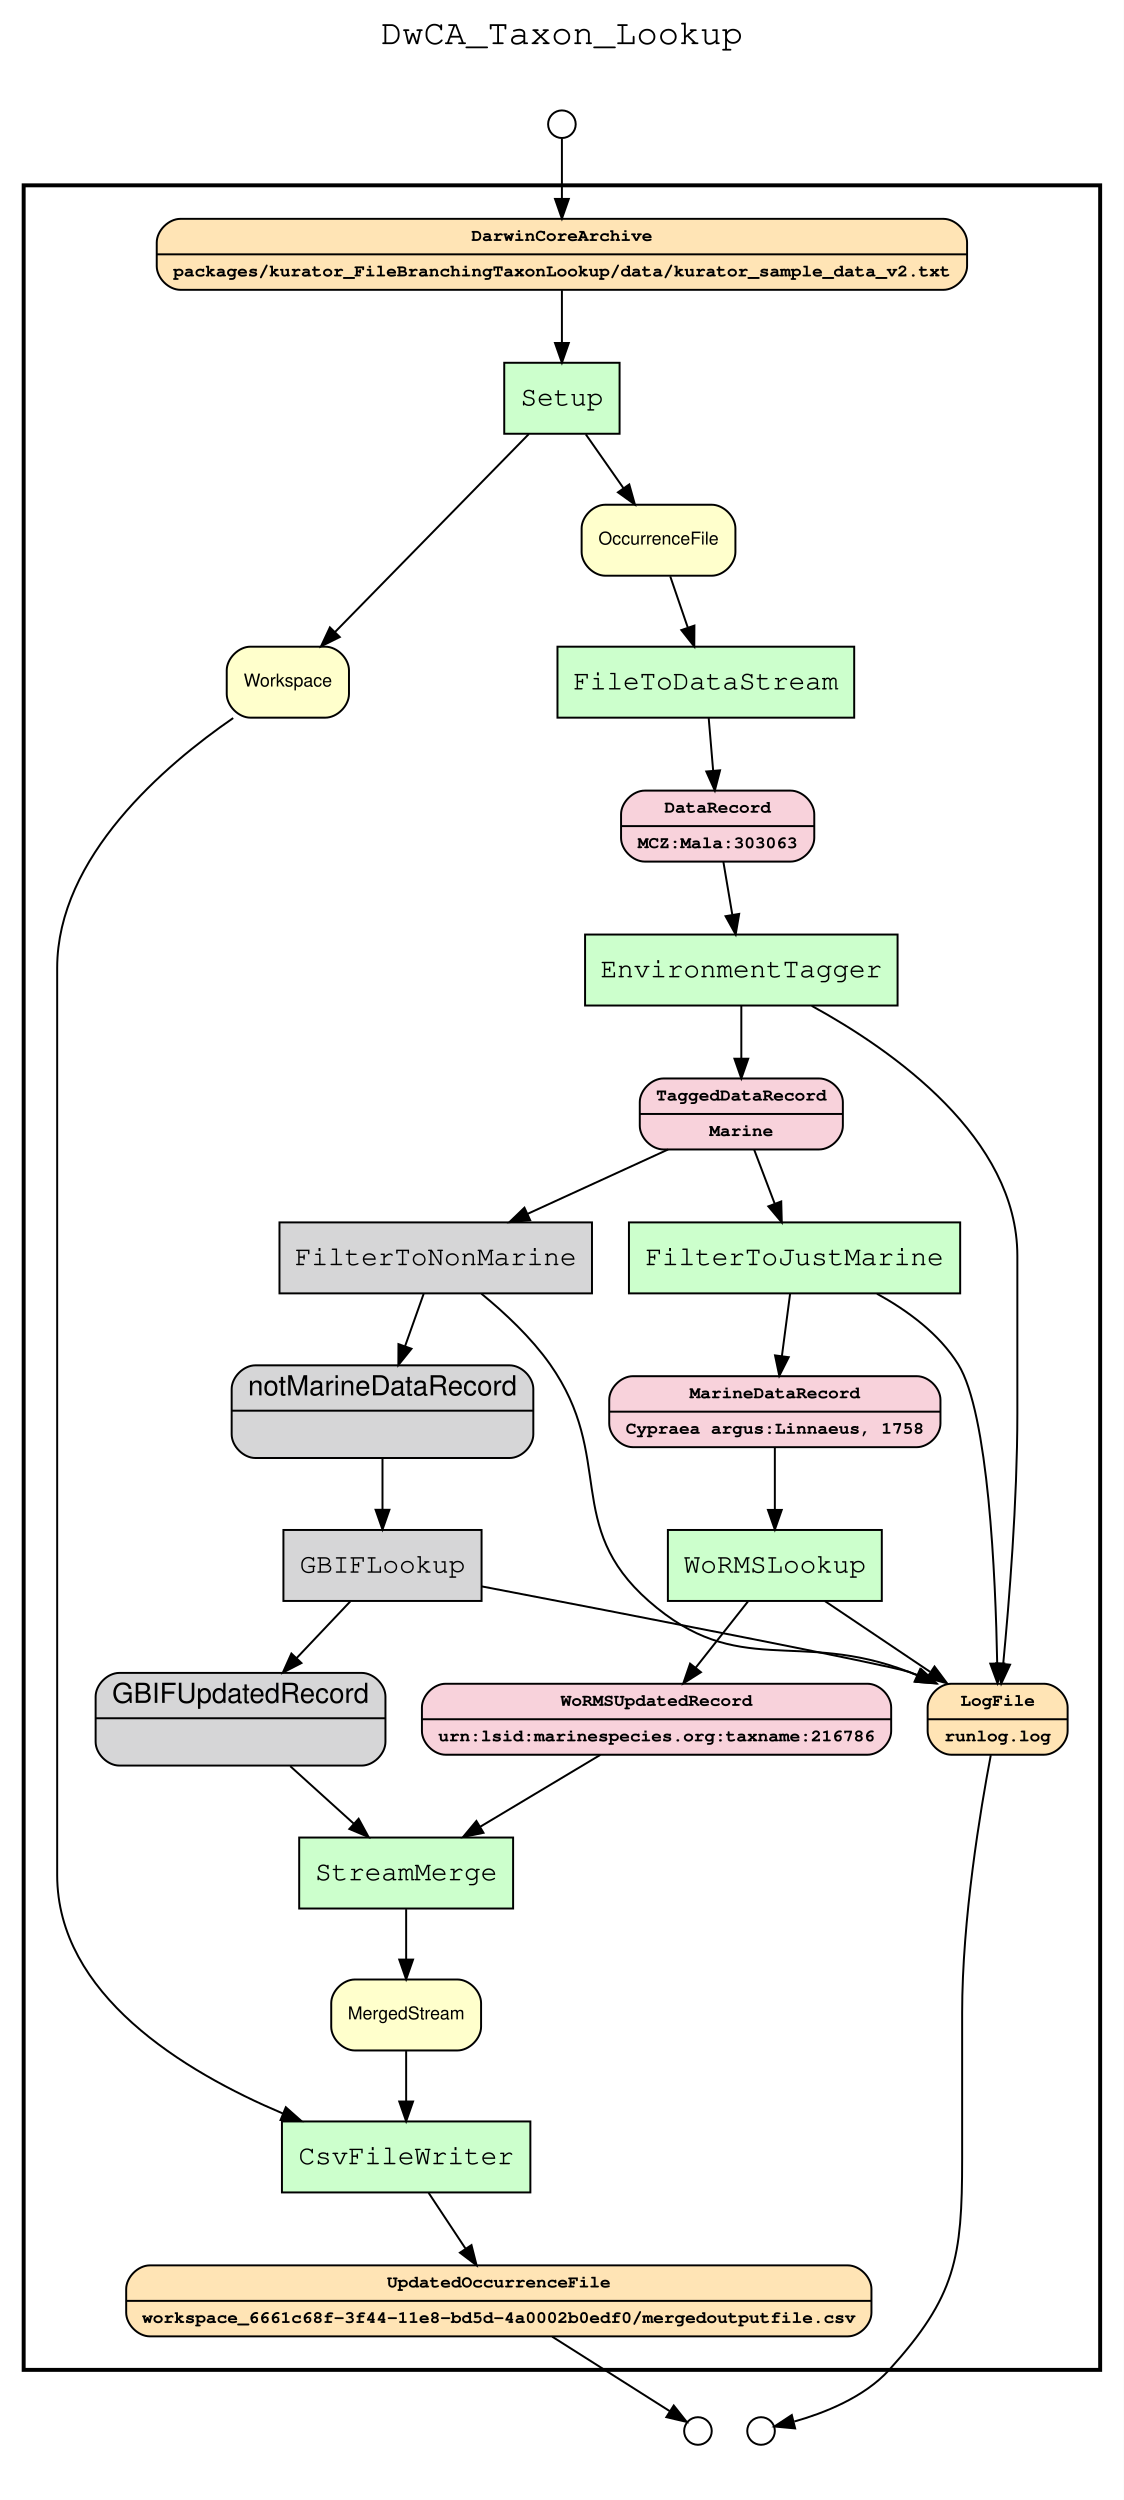
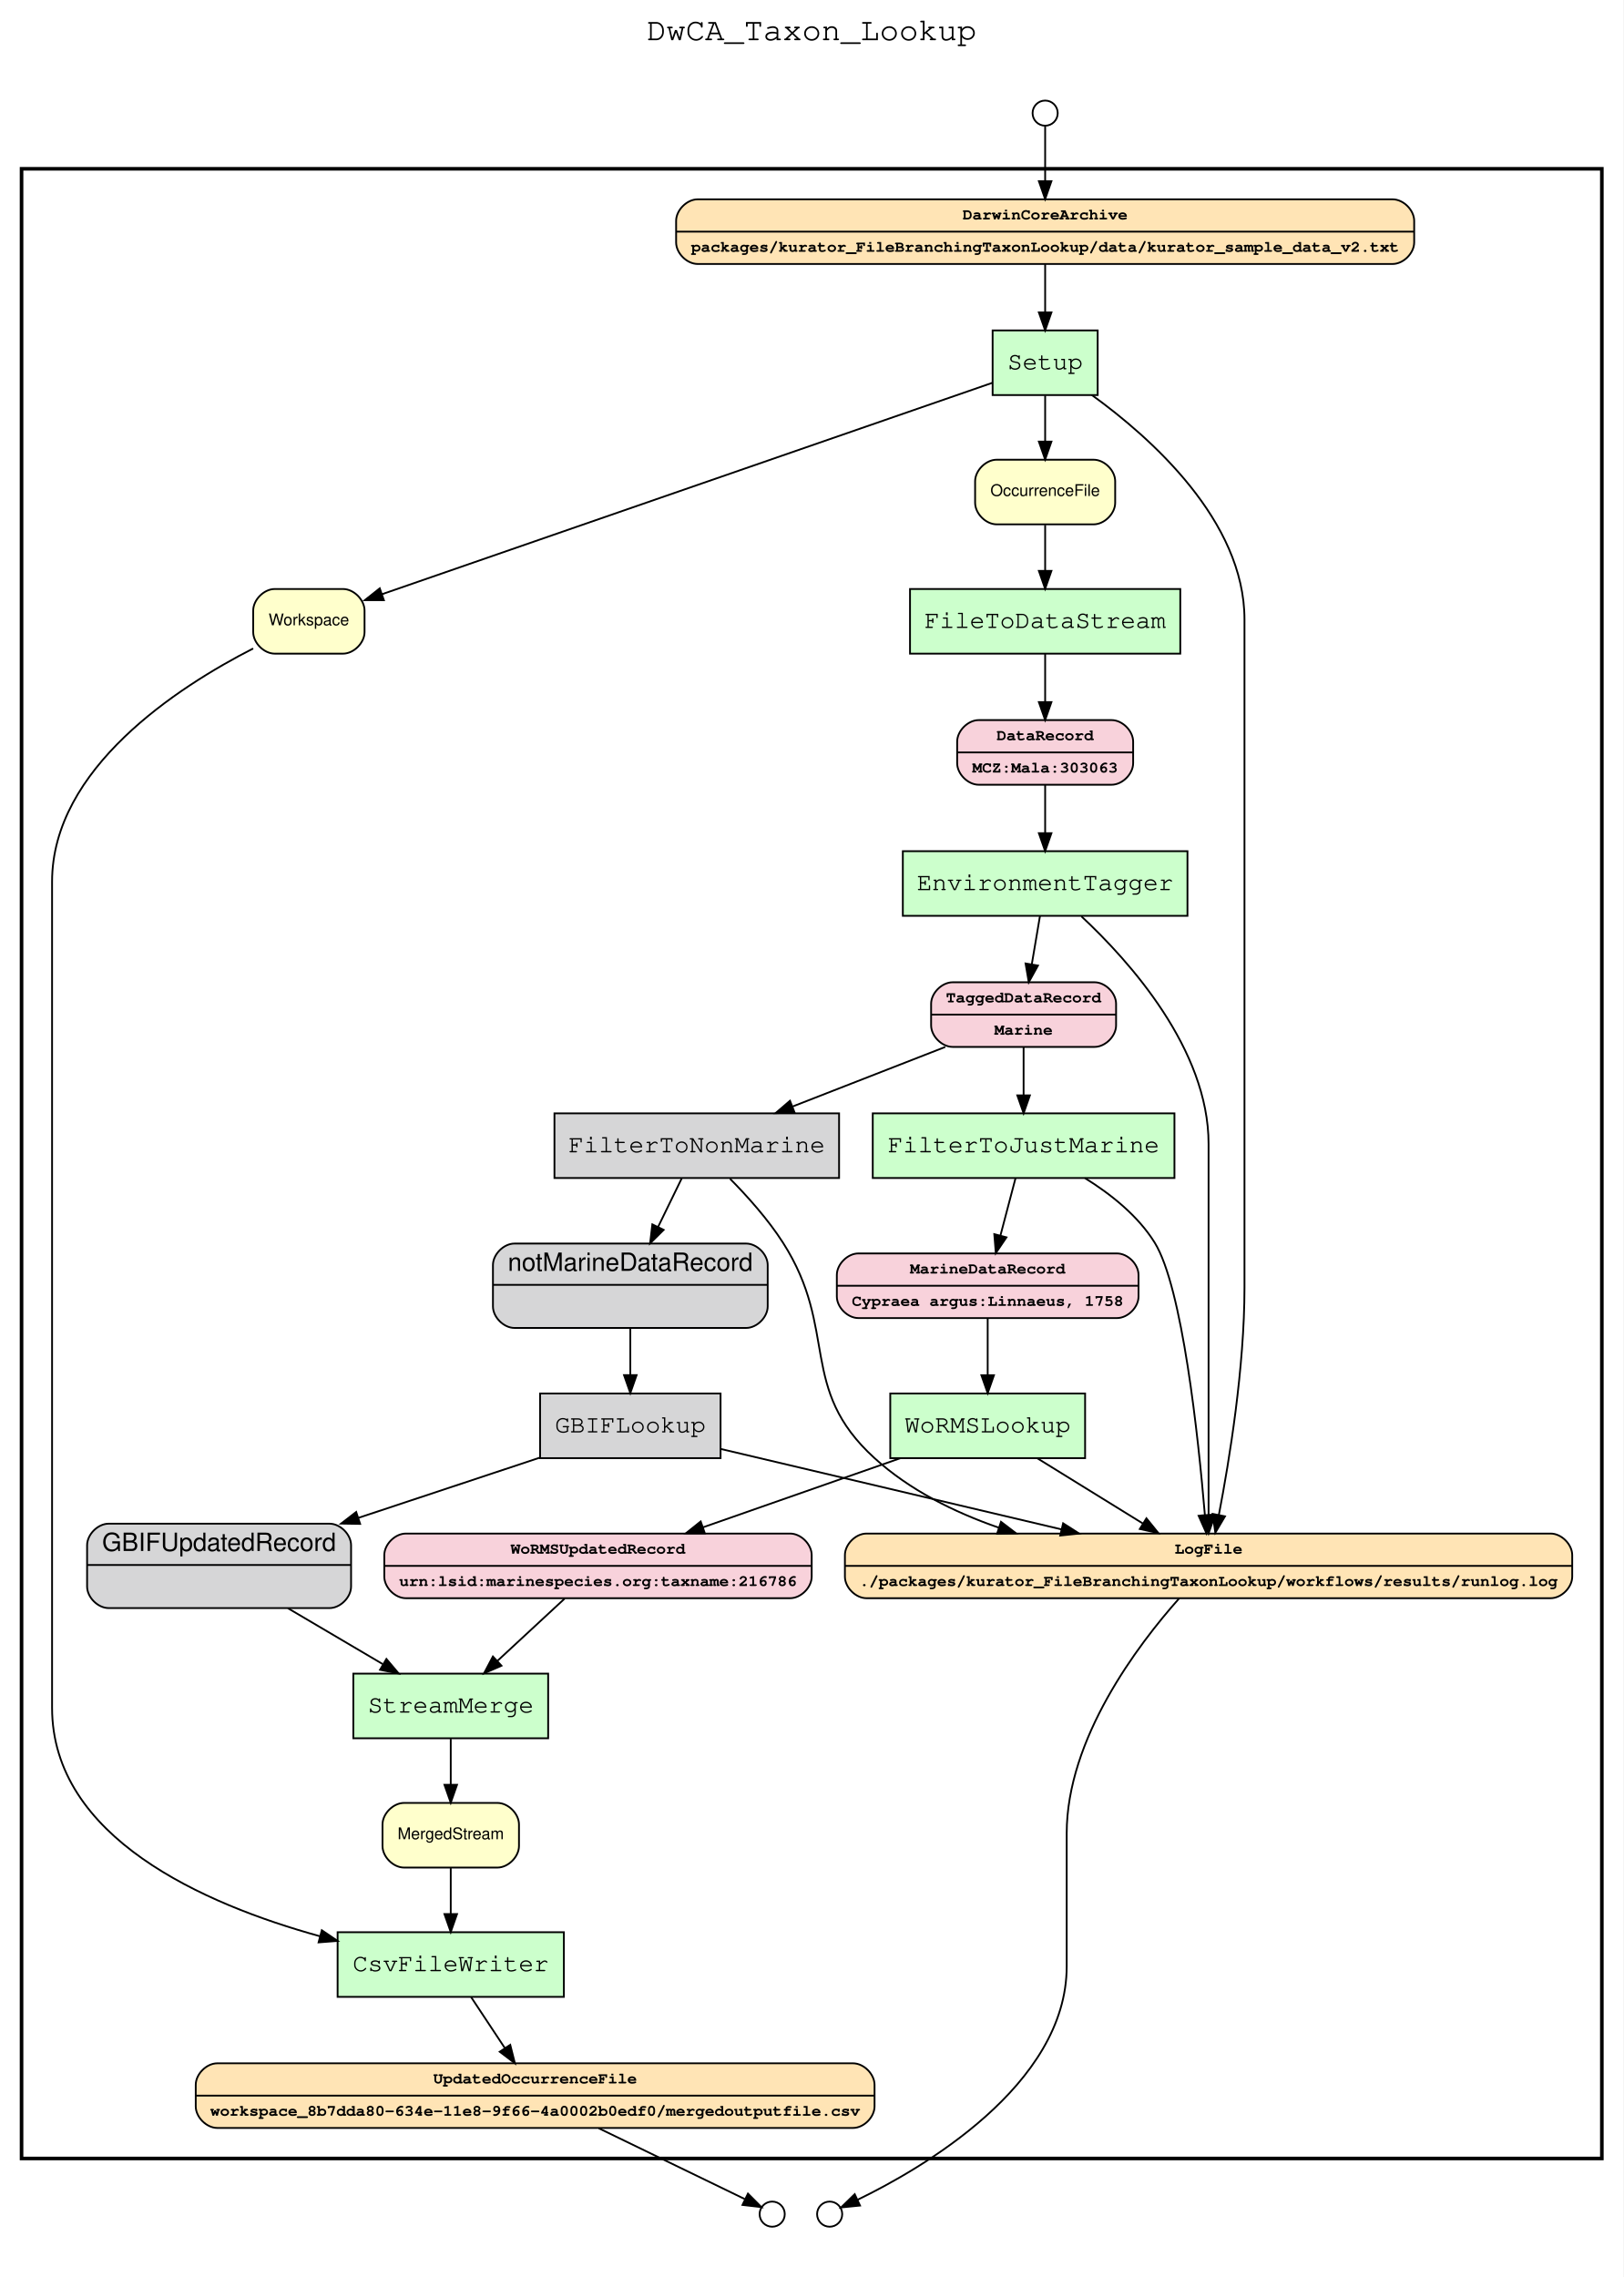
- <svg xmlns="http://www.w3.org/2000/svg" width="570pt" height="1268pt" viewBox="0.00 0.00 570.00 1268.00">
+ <svg xmlns="http://www.w3.org/2000/svg" width="904pt" height="1268pt" viewBox="0.00 0.00 904.00 1268.00">
  <g id="graph0" class="graph" transform="scale(1 1) rotate(0) translate(4 1264)">
-     <polygon fill="white" stroke="none" points="-4,4 -4,-1264 566,-1264 566,4 -4,4" />
-     <text text-anchor="middle" x="281" y="-1241.6" font-family="Courier,monospace" font-size="18.00">DwCA_Taxon_Lookup</text>
+     <polygon fill="white" stroke="none" points="-4,4 -4,-1264 900,-1264 900,4 -4,4" />
+     <text text-anchor="middle" x="448" y="-1241.6" font-family="Courier,monospace" font-size="18.00">DwCA_Taxon_Lookup</text>
+     <g id="clust5" class="cluster">
+       <polygon fill="none" stroke="white" stroke-width="2" points="403,-8 403,-54 481,-54 481,-8 403,-8" />
+     </g>
+     <g id="clust6" class="cluster">
+       <polygon fill="none" stroke="white" stroke-width="2" points="411,-16 411,-46 473,-46 473,-16 411,-16" />
+     </g>
+     <g id="clust3" class="cluster">
+       <polygon fill="none" stroke="white" stroke-width="2" points="555,-1178 555,-1224 601,-1224 601,-1178 555,-1178" />
+     </g>
+     <g id="clust4" class="cluster">
+       <polygon fill="none" stroke="white" stroke-width="2" points="563,-1186 563,-1216 593,-1216 593,-1186 563,-1186" />
+     </g>
    <g id="clust1" class="cluster">
-       <polygon fill="none" stroke="black" stroke-width="2" points="8,-62 8,-1170 554,-1170 554,-62 8,-62" />
+       <polygon fill="none" stroke="black" stroke-width="2" points="8,-62 8,-1170 888,-1170 888,-62 8,-62" />
    </g>
    <g id="clust2" class="cluster">
-       <polygon fill="none" stroke="white" stroke-width="2" points="16,-70 16,-1162 546,-1162 546,-70 16,-70" />
-     </g>
-     <g id="clust3" class="cluster">
-       <polygon fill="none" stroke="white" stroke-width="2" points="258,-1178 258,-1224 304,-1224 304,-1178 258,-1178" />
-     </g>
-     <g id="clust4" class="cluster">
-       <polygon fill="none" stroke="white" stroke-width="2" points="266,-1186 266,-1216 296,-1216 296,-1186 266,-1186" />
-     </g>
-     <g id="clust5" class="cluster">
-       <polygon fill="none" stroke="white" stroke-width="2" points="327,-8 327,-54 405,-54 405,-8 327,-8" />
-     </g>
-     <g id="clust6" class="cluster">
-       <polygon fill="none" stroke="white" stroke-width="2" points="335,-16 335,-46 397,-46 397,-16 335,-16" />
+       <polygon fill="none" stroke="white" stroke-width="2" points="16,-70 16,-1162 880,-1162 880,-70 16,-70" />
    </g>
    <g id="node1" class="node">
-       <polygon fill="#d6d6d7" stroke="black" points="296.25,-644 137.75,-644 137.75,-608 296.25,-608 296.25,-644" />
-       <text text-anchor="middle" x="217" y="-622.3" font-family="Courier,monospace" font-size="14.00">FilterToNonMarine</text>
+       <polygon fill="#d6d6d7" stroke="black" points="463.25,-644 304.75,-644 304.75,-608 463.25,-608 463.25,-644" />
+       <text text-anchor="middle" x="384" y="-622.3" font-family="Courier,monospace" font-size="14.00">FilterToNonMarine</text>
    </g>
    <g id="node10" class="node">
-       <path fill="#d6d6d7" stroke="black" d="M125.5,-524.5C125.5,-524.5 254.5,-524.5 254.5,-524.5 260.5,-524.5 266.5,-530.5 266.5,-536.5 266.5,-536.5 266.5,-559.5 266.5,-559.5 266.5,-565.5 260.5,-571.5 254.5,-571.5 254.5,-571.5 125.5,-571.5 125.5,-571.5 119.5,-571.5 113.5,-565.5 113.5,-559.5 113.5,-559.5 113.5,-536.5 113.5,-536.5 113.5,-530.5 119.5,-524.5 125.5,-524.5" />
-       <text text-anchor="middle" x="190" y="-556.3" font-family="Helvetica,sans-Serif" font-size="14.00">notMarineDataRecord</text>
-       <polyline fill="none" stroke="black" points="113.5,-548.5 266.5,-548.5 " />
+       <path fill="#d6d6d7" stroke="black" d="M282.5,-524.5C282.5,-524.5 411.5,-524.5 411.5,-524.5 417.5,-524.5 423.5,-530.5 423.5,-536.5 423.5,-536.5 423.5,-559.5 423.5,-559.5 423.5,-565.5 417.5,-571.5 411.5,-571.5 411.5,-571.5 282.5,-571.5 282.5,-571.5 276.5,-571.5 270.5,-565.5 270.5,-559.5 270.5,-559.5 270.5,-536.5 270.5,-536.5 270.5,-530.5 276.5,-524.5 282.5,-524.5" />
+       <text text-anchor="middle" x="347" y="-556.3" font-family="Helvetica,sans-Serif" font-size="14.00">notMarineDataRecord</text>
+       <polyline fill="none" stroke="black" points="270.5,-548.5 423.5,-548.5 " />
+     </g>
+     <g id="edge21" class="edge">
+       <path fill="none" stroke="black" d="M375.604,-607.754C371.702,-599.74 366.935,-589.949 362.42,-580.675" />
+       <polygon fill="black" stroke="black" points="365.555,-579.117 358.031,-571.658 359.261,-582.181 365.555,-579.117" />
+     </g>
+     <g id="node20" class="node">
+       <path fill="#ffe4b5" stroke="black" d="M478.5,-374C478.5,-374 859.5,-374 859.5,-374 865.5,-374 871.5,-380 871.5,-386 871.5,-386 871.5,-398 871.5,-398 871.5,-404 865.5,-410 859.5,-410 859.5,-410 478.5,-410 478.5,-410 472.5,-410 466.5,-404 466.5,-398 466.5,-398 466.5,-386 466.5,-386 466.5,-380 472.5,-374 478.5,-374" />
+       <text text-anchor="middle" x="669" y="-398.8" font-family="Courier,monospace" font-weight="bold" font-size="9.00">LogFile</text>
+       <polyline fill="none" stroke="black" points="466.5,-392 871.5,-392 " />
+       <text text-anchor="middle" x="669" y="-380.8" font-family="Courier,monospace" font-weight="bold" font-size="9.00">./packages/kurator_FileBranchingTaxonLookup/workflows/results/runlog.log</text>
    </g>
    <g id="edge20" class="edge">
-       <path fill="none" stroke="black" d="M210.873,-607.754C208.085,-599.907 204.692,-590.356 201.459,-581.255" />
-       <polygon fill="black" stroke="black" points="204.695,-579.909 198.049,-571.658 198.099,-582.252 204.695,-579.909" />
-     </g>
-     <g id="node20" class="node">
-       <path fill="#ffe4b5" stroke="black" d="M478.5,-374C478.5,-374 525.5,-374 525.5,-374 531.5,-374 537.5,-380 537.5,-386 537.5,-386 537.5,-398 537.5,-398 537.5,-404 531.5,-410 525.5,-410 525.5,-410 478.5,-410 478.5,-410 472.5,-410 466.5,-404 466.5,-398 466.5,-398 466.5,-386 466.5,-386 466.5,-380 472.5,-374 478.5,-374" />
-       <text text-anchor="middle" x="502" y="-398.8" font-family="Courier,monospace" font-weight="bold" font-size="9.00">LogFile</text>
-       <polyline fill="none" stroke="black" points="466.5,-392 537.5,-392 " />
-       <text text-anchor="middle" x="502" y="-380.8" font-family="Courier,monospace" font-weight="bold" font-size="9.00">runlog.log</text>
-     </g>
-     <g id="edge19" class="edge">
-       <path fill="none" stroke="black" d="M240.172,-607.829C251.81,-598.29 265.431,-585.615 275,-572 308.222,-524.729 281.605,-490.147 325,-452 370.672,-411.852 400.292,-437.954 457,-416 458.381,-415.465 459.775,-414.901 461.175,-414.314" />
-       <polygon fill="black" stroke="black" points="462.725,-417.455 470.415,-410.167 459.858,-411.069 462.725,-417.455" />
+       <path fill="none" stroke="black" d="M402.51,-607.602C412.187,-597.809 423.707,-584.969 432,-572 463.218,-523.177 440.129,-490.991 483,-452 502.445,-434.315 527.189,-421.93 552.233,-413.257" />
+       <polygon fill="black" stroke="black" points="553.422,-416.551 561.836,-410.112 551.243,-409.898 553.422,-416.551" />
    </g>
    <g id="node2" class="node">
-       <polygon fill="#d6d6d7" stroke="black" points="240.25,-488 139.75,-488 139.75,-452 240.25,-452 240.25,-488" />
-       <text text-anchor="middle" x="190" y="-466.3" font-family="Courier,monospace" font-size="14.00">GBIFLookup</text>
+       <polygon fill="#d6d6d7" stroke="black" points="397.25,-488 296.75,-488 296.75,-452 397.25,-452 397.25,-488" />
+       <text text-anchor="middle" x="347" y="-466.3" font-family="Courier,monospace" font-size="14.00">GBIFLookup</text>
    </g>
    <g id="node11" class="node">
      <path fill="#d6d6d7" stroke="black" d="M56.5,-368.5C56.5,-368.5 179.5,-368.5 179.5,-368.5 185.5,-368.5 191.5,-374.5 191.5,-380.5 191.5,-380.5 191.5,-403.5 191.5,-403.5 191.5,-409.5 185.5,-415.5 179.5,-415.5 179.5,-415.5 56.5,-415.5 56.5,-415.5 50.5,-415.5 44.5,-409.5 44.5,-403.5 44.5,-403.5 44.5,-380.5 44.5,-380.5 44.5,-374.5 50.5,-368.5 56.5,-368.5" />
      <text text-anchor="middle" x="118" y="-400.3" font-family="Helvetica,sans-Serif" font-size="14.00">GBIFUpdatedRecord</text>
      <polyline fill="none" stroke="black" points="44.5,-392.5 191.5,-392.5 " />
    </g>
+     <g id="edge25" class="edge">
+       <path fill="none" stroke="black" d="M296.745,-452.321C267.147,-442.498 229.08,-429.865 195.688,-418.783" />
+       <polygon fill="black" stroke="black" points="196.542,-415.379 185.948,-415.551 194.337,-422.022 196.542,-415.379" />
+     </g>
    <g id="edge24" class="edge">
-       <path fill="none" stroke="black" d="M173.662,-451.754C165.595,-443.239 155.627,-432.718 146.366,-422.942" />
-       <polygon fill="black" stroke="black" points="148.884,-420.51 139.465,-415.658 143.802,-425.324 148.884,-420.51" />
-     </g>
-     <g id="edge23" class="edge">
-       <path fill="none" stroke="black" d="M240.259,-459.394C314.738,-445.106 446.788,-419.546 457,-416 458.595,-415.446 460.205,-414.845 461.819,-414.208" />
-       <polygon fill="black" stroke="black" points="463.228,-417.412 471.017,-410.229 460.449,-410.987 463.228,-417.412" />
+       <path fill="none" stroke="black" d="M397.312,-457.125C448.081,-445.142 527.309,-426.443 587.135,-412.322" />
+       <polygon fill="black" stroke="black" points="588.009,-415.712 596.937,-410.009 586.401,-408.899 588.009,-415.712" />
    </g>
    <g id="node3" class="node">
-       <polygon fill="#ccffcc" stroke="black" points="310.25,-1080 251.75,-1080 251.75,-1044 310.25,-1044 310.25,-1080" />
-       <text text-anchor="middle" x="281" y="-1058.3" font-family="Courier,monospace" font-size="14.00">Setup</text>
+       <polygon fill="#ccffcc" stroke="black" points="607.25,-1080 548.75,-1080 548.75,-1044 607.25,-1044 607.25,-1080" />
+       <text text-anchor="middle" x="578" y="-1058.3" font-family="Courier,monospace" font-size="14.00">Setup</text>
    </g>
    <g id="node17" class="node">
-       <path fill="#ffffcc" stroke="black" d="M161,-936C161,-936 123,-936 123,-936 117,-936 111,-930 111,-924 111,-924 111,-912 111,-912 111,-906 117,-900 123,-900 123,-900 161,-900 161,-900 167,-900 173,-906 173,-912 173,-912 173,-924 173,-924 173,-930 167,-936 161,-936" />
-       <text text-anchor="middle" x="142" y="-915.8" font-family="Helvetica,sans-Serif" font-size="9.00">Workspace</text>
+       <path fill="#ffffcc" stroke="black" d="M187,-936C187,-936 149,-936 149,-936 143,-936 137,-930 137,-924 137,-924 137,-912 137,-912 137,-906 143,-900 149,-900 149,-900 187,-900 187,-900 193,-900 199,-906 199,-912 199,-912 199,-924 199,-924 199,-930 193,-936 187,-936" />
+       <text text-anchor="middle" x="168" y="-915.8" font-family="Helvetica,sans-Serif" font-size="9.00">Workspace</text>
    </g>
    <g id="edge12" class="edge">
-       <path fill="none" stroke="black" d="M264.233,-1043.87C239.709,-1018.82 193.931,-972.052 165.891,-943.406" />
-       <polygon fill="black" stroke="black" points="168.322,-940.887 158.826,-936.189 163.32,-945.784 168.322,-940.887" />
+       <path fill="none" stroke="black" d="M548.514,-1050.79C476.438,-1025.82 291.213,-961.674 208.705,-933.098" />
+       <polygon fill="black" stroke="black" points="209.761,-929.76 199.166,-929.794 207.47,-936.374 209.761,-929.76" />
    </g>
    <g id="node18" class="node">
-       <path fill="#ffffcc" stroke="black" d="M357,-1008C357,-1008 303,-1008 303,-1008 297,-1008 291,-1002 291,-996 291,-996 291,-984 291,-984 291,-978 297,-972 303,-972 303,-972 357,-972 357,-972 363,-972 369,-978 369,-984 369,-984 369,-996 369,-996 369,-1002 363,-1008 357,-1008" />
-       <text text-anchor="middle" x="330" y="-987.8" font-family="Helvetica,sans-Serif" font-size="9.00">OccurrenceFile</text>
+       <path fill="#ffffcc" stroke="black" d="M605,-1008C605,-1008 551,-1008 551,-1008 545,-1008 539,-1002 539,-996 539,-996 539,-984 539,-984 539,-978 545,-972 551,-972 551,-972 605,-972 605,-972 611,-972 617,-978 617,-984 617,-984 617,-996 617,-996 617,-1002 611,-1008 605,-1008" />
+       <text text-anchor="middle" x="578" y="-987.8" font-family="Helvetica,sans-Serif" font-size="9.00">OccurrenceFile</text>
+     </g>
+     <g id="edge14" class="edge">
+       <path fill="none" stroke="black" d="M578,-1043.7C578,-1035.98 578,-1026.71 578,-1018.11" />
+       <polygon fill="black" stroke="black" points="581.5,-1018.1 578,-1008.1 574.5,-1018.1 581.5,-1018.1" />
    </g>
    <g id="edge13" class="edge">
-       <path fill="none" stroke="black" d="M293.112,-1043.7C298.868,-1035.47 305.862,-1025.48 312.206,-1016.42" />
-       <polygon fill="black" stroke="black" points="315.16,-1018.3 318.027,-1008.1 309.425,-1014.29 315.16,-1018.3" />
+       <path fill="none" stroke="black" d="M604.025,-1044C636.833,-1020.27 689,-973.916 689,-919 689,-919 689,-919 689,-547 689,-502.383 680.642,-451.097 674.732,-420.408" />
+       <polygon fill="black" stroke="black" points="678.138,-419.586 672.762,-410.457 671.271,-420.946 678.138,-419.586" />
    </g>
    <g id="node4" class="node">
-       <polygon fill="#ccffcc" stroke="black" points="429.25,-936 278.75,-936 278.75,-900 429.25,-900 429.25,-936" />
-       <text text-anchor="middle" x="354" y="-914.3" font-family="Courier,monospace" font-size="14.00">FileToDataStream</text>
+       <polygon fill="#ccffcc" stroke="black" points="653.25,-936 502.75,-936 502.75,-900 653.25,-900 653.25,-936" />
+       <text text-anchor="middle" x="578" y="-914.3" font-family="Courier,monospace" font-size="14.00">FileToDataStream</text>
    </g>
    <g id="node12" class="node">
-       <path fill="#f8d2db" stroke="black" d="M323,-827C323,-827 397,-827 397,-827 403,-827 409,-833 409,-839 409,-839 409,-851 409,-851 409,-857 403,-863 397,-863 397,-863 323,-863 323,-863 317,-863 311,-857 311,-851 311,-851 311,-839 311,-839 311,-833 317,-827 323,-827" />
-       <text text-anchor="middle" x="360" y="-851.8" font-family="Courier,monospace" font-weight="bold" font-size="9.00">DataRecord</text>
-       <polyline fill="none" stroke="black" points="311,-845 409,-845 " />
-       <text text-anchor="middle" x="360" y="-833.8" font-family="Courier,monospace" font-weight="bold" font-size="9.00">MCZ:Mala:303063</text>
-     </g>
-     <g id="edge14" class="edge">
-       <path fill="none" stroke="black" d="M355.452,-899.813C356.13,-891.789 356.954,-882.047 357.712,-873.069" />
-       <polygon fill="black" stroke="black" points="361.206,-873.288 358.561,-863.029 354.231,-872.699 361.206,-873.288" />
+       <path fill="#f8d2db" stroke="black" d="M541,-827C541,-827 615,-827 615,-827 621,-827 627,-833 627,-839 627,-839 627,-851 627,-851 627,-857 621,-863 615,-863 615,-863 541,-863 541,-863 535,-863 529,-857 529,-851 529,-851 529,-839 529,-839 529,-833 535,-827 541,-827" />
+       <text text-anchor="middle" x="578" y="-851.8" font-family="Courier,monospace" font-weight="bold" font-size="9.00">DataRecord</text>
+       <polyline fill="none" stroke="black" points="529,-845 627,-845 " />
+       <text text-anchor="middle" x="578" y="-833.8" font-family="Courier,monospace" font-weight="bold" font-size="9.00">MCZ:Mala:303063</text>
+     </g>
+     <g id="edge15" class="edge">
+       <path fill="none" stroke="black" d="M578,-899.813C578,-891.789 578,-882.047 578,-873.069" />
+       <polygon fill="black" stroke="black" points="581.5,-873.029 578,-863.029 574.5,-873.029 581.5,-873.029" />
    </g>
    <g id="node5" class="node">
-       <polygon fill="#ccffcc" stroke="black" points="451.25,-790 292.75,-790 292.75,-754 451.25,-754 451.25,-790" />
-       <text text-anchor="middle" x="372" y="-768.3" font-family="Courier,monospace" font-size="14.00">EnvironmentTagger</text>
+       <polygon fill="#ccffcc" stroke="black" points="657.25,-790 498.75,-790 498.75,-754 657.25,-754 657.25,-790" />
+       <text text-anchor="middle" x="578" y="-768.3" font-family="Courier,monospace" font-size="14.00">EnvironmentTagger</text>
    </g>
    <g id="node13" class="node">
-       <path fill="#f8d2db" stroke="black" d="M332.5,-681C332.5,-681 411.5,-681 411.5,-681 417.5,-681 423.5,-687 423.5,-693 423.5,-693 423.5,-705 423.5,-705 423.5,-711 417.5,-717 411.5,-717 411.5,-717 332.5,-717 332.5,-717 326.5,-717 320.5,-711 320.5,-705 320.5,-705 320.5,-693 320.5,-693 320.5,-687 326.5,-681 332.5,-681" />
-       <text text-anchor="middle" x="372" y="-705.8" font-family="Courier,monospace" font-weight="bold" font-size="9.00">TaggedDataRecord</text>
-       <polyline fill="none" stroke="black" points="320.5,-699 423.5,-699 " />
-       <text text-anchor="middle" x="372" y="-687.8" font-family="Courier,monospace" font-weight="bold" font-size="9.00">Marine</text>
+       <path fill="#f8d2db" stroke="black" d="M526.5,-681C526.5,-681 605.5,-681 605.5,-681 611.5,-681 617.5,-687 617.5,-693 617.5,-693 617.5,-705 617.5,-705 617.5,-711 611.5,-717 605.5,-717 605.5,-717 526.5,-717 526.5,-717 520.5,-717 514.5,-711 514.5,-705 514.5,-705 514.5,-693 514.5,-693 514.5,-687 520.5,-681 526.5,-681" />
+       <text text-anchor="middle" x="566" y="-705.8" font-family="Courier,monospace" font-weight="bold" font-size="9.00">TaggedDataRecord</text>
+       <polyline fill="none" stroke="black" points="514.5,-699 617.5,-699 " />
+       <text text-anchor="middle" x="566" y="-687.8" font-family="Courier,monospace" font-weight="bold" font-size="9.00">Marine</text>
+     </g>
+     <g id="edge17" class="edge">
+       <path fill="none" stroke="black" d="M575.095,-753.813C573.739,-745.789 572.093,-736.047 570.575,-727.069" />
+       <polygon fill="black" stroke="black" points="573.996,-726.306 568.878,-717.029 567.094,-727.472 573.996,-726.306" />
    </g>
    <g id="edge16" class="edge">
-       <path fill="none" stroke="black" d="M372,-753.813C372,-745.789 372,-736.047 372,-727.069" />
-       <polygon fill="black" stroke="black" points="375.5,-727.029 372,-717.029 368.5,-727.029 375.5,-727.029" />
-     </g>
-     <g id="edge15" class="edge">
-       <path fill="none" stroke="black" d="M407.69,-753.835C449.169,-731.103 512,-686.798 512,-627 512,-627 512,-627 512,-547 512,-502.617 507.813,-451.189 504.857,-420.419" />
-       <polygon fill="black" stroke="black" points="508.301,-419.675 503.834,-410.068 501.335,-420.364 508.301,-419.675" />
+       <path fill="none" stroke="black" d="M598.196,-753.702C625.005,-728.696 669,-679.641 669,-627 669,-627 669,-627 669,-547 669,-502.71 669,-451.255 669,-420.453" />
+       <polygon fill="black" stroke="black" points="672.5,-420.091 669,-410.092 665.5,-420.092 672.5,-420.091" />
    </g>
    <g id="node6" class="node">
-       <polygon fill="#ccffcc" stroke="black" points="483,-644 315,-644 315,-608 483,-608 483,-644" />
-       <text text-anchor="middle" x="399" y="-622.3" font-family="Courier,monospace" font-size="14.00">FilterToJustMarine</text>
+       <polygon fill="#ccffcc" stroke="black" points="650,-644 482,-644 482,-608 650,-608 650,-644" />
+       <text text-anchor="middle" x="566" y="-622.3" font-family="Courier,monospace" font-size="14.00">FilterToJustMarine</text>
    </g>
    <g id="node14" class="node">
-       <path fill="#f8d2db" stroke="black" d="M317,-530C317,-530 461,-530 461,-530 467,-530 473,-536 473,-542 473,-542 473,-554 473,-554 473,-560 467,-566 461,-566 461,-566 317,-566 317,-566 311,-566 305,-560 305,-554 305,-554 305,-542 305,-542 305,-536 311,-530 317,-530" />
-       <text text-anchor="middle" x="389" y="-554.8" font-family="Courier,monospace" font-weight="bold" font-size="9.00">MarineDataRecord</text>
-       <polyline fill="none" stroke="black" points="305,-548 473,-548 " />
-       <text text-anchor="middle" x="389" y="-536.8" font-family="Courier,monospace" font-weight="bold" font-size="9.00">Cypraea argus:Linnaeus, 1758</text>
+       <path fill="#f8d2db" stroke="black" d="M474,-530C474,-530 618,-530 618,-530 624,-530 630,-536 630,-542 630,-542 630,-554 630,-554 630,-560 624,-566 618,-566 618,-566 474,-566 474,-566 468,-566 462,-560 462,-554 462,-554 462,-542 462,-542 462,-536 468,-530 474,-530" />
+       <text text-anchor="middle" x="546" y="-554.8" font-family="Courier,monospace" font-weight="bold" font-size="9.00">MarineDataRecord</text>
+       <polyline fill="none" stroke="black" points="462,-548 630,-548 " />
+       <text text-anchor="middle" x="546" y="-536.8" font-family="Courier,monospace" font-weight="bold" font-size="9.00">Cypraea argus:Linnaeus, 1758</text>
+     </g>
+     <g id="edge19" class="edge">
+       <path fill="none" stroke="black" d="M561.462,-607.754C559.007,-598.426 555.919,-586.691 553.149,-576.165" />
+       <polygon fill="black" stroke="black" points="556.45,-574.957 550.52,-566.177 549.681,-576.739 556.45,-574.957" />
    </g>
    <g id="edge18" class="edge">
-       <path fill="none" stroke="black" d="M396.731,-607.754C395.503,-598.426 393.959,-586.691 392.574,-576.165" />
-       <polygon fill="black" stroke="black" points="396.035,-575.635 391.26,-566.177 389.095,-576.548 396.035,-575.635" />
-     </g>
-     <g id="edge17" class="edge">
-       <path fill="none" stroke="black" d="M440.795,-607.819C456.245,-599.336 472.331,-587.53 482,-572 497.351,-547.345 500.954,-464.223 501.776,-420.465" />
-       <polygon fill="black" stroke="black" points="505.279,-420.299 501.931,-410.248 498.28,-420.193 505.279,-420.299" />
+       <path fill="none" stroke="black" d="M600.165,-607.948C614.368,-599.136 629.683,-587.046 639,-572 654.407,-547.118 663.251,-464.099 666.944,-420.414" />
+       <polygon fill="black" stroke="black" points="670.451,-420.465 667.772,-410.214 663.474,-419.898 670.451,-420.465" />
    </g>
    <g id="node7" class="node">
-       <polygon fill="#ccffcc" stroke="black" points="443.25,-488 334.75,-488 334.75,-452 443.25,-452 443.25,-488" />
-       <text text-anchor="middle" x="389" y="-466.3" font-family="Courier,monospace" font-size="14.00">WoRMSLookup</text>
+       <polygon fill="#ccffcc" stroke="black" points="600.25,-488 491.75,-488 491.75,-452 600.25,-452 600.25,-488" />
+       <text text-anchor="middle" x="546" y="-466.3" font-family="Courier,monospace" font-size="14.00">WoRMSLookup</text>
    </g>
    <g id="node15" class="node">
      <path fill="#f8d2db" stroke="black" d="M222,-374C222,-374 436,-374 436,-374 442,-374 448,-380 448,-386 448,-386 448,-398 448,-398 448,-404 442,-410 436,-410 436,-410 222,-410 222,-410 216,-410 210,-404 210,-398 210,-398 210,-386 210,-386 210,-380 216,-374 222,-374" />
      <text text-anchor="middle" x="329" y="-398.8" font-family="Courier,monospace" font-weight="bold" font-size="9.00">WoRMSUpdatedRecord</text>
      <polyline fill="none" stroke="black" points="210,-392 448,-392 " />
      <text text-anchor="middle" x="329" y="-380.8" font-family="Courier,monospace" font-weight="bold" font-size="9.00">urn:lsid:marinespecies.org:taxname:216786</text>
    </g>
+     <g id="edge23" class="edge">
+       <path fill="none" stroke="black" d="M497.301,-451.944C464.748,-440.543 421.751,-425.484 387.366,-413.441" />
+       <polygon fill="black" stroke="black" points="388.506,-410.133 377.911,-410.13 386.192,-416.739 388.506,-410.133" />
+     </g>
    <g id="edge22" class="edge">
-       <path fill="none" stroke="black" d="M375.385,-451.754C367.56,-441.843 357.59,-429.214 348.9,-418.207" />
-       <polygon fill="black" stroke="black" points="351.505,-415.857 342.561,-410.177 346.01,-420.195 351.505,-415.857" />
-     </g>
-     <g id="edge21" class="edge">
-       <path fill="none" stroke="black" d="M414.359,-451.944C430.096,-441.36 450.521,-427.623 467.693,-416.074" />
-       <polygon fill="black" stroke="black" points="469.99,-418.747 476.334,-410.262 466.083,-412.939 469.99,-418.747" />
+       <path fill="none" stroke="black" d="M573.604,-451.944C590.969,-441.214 613.578,-427.245 632.426,-415.598" />
+       <polygon fill="black" stroke="black" points="634.396,-418.496 641.063,-410.262 630.716,-412.541 634.396,-418.496" />
    </g>
    <g id="node8" class="node">
-       <polygon fill="#ccffcc" stroke="black" points="256.25,-332 147.75,-332 147.75,-296 256.25,-296 256.25,-332" />
-       <text text-anchor="middle" x="202" y="-310.3" font-family="Courier,monospace" font-size="14.00">StreamMerge</text>
+       <polygon fill="#ccffcc" stroke="black" points="301.25,-332 192.75,-332 192.75,-296 301.25,-296 301.25,-332" />
+       <text text-anchor="middle" x="247" y="-310.3" font-family="Courier,monospace" font-size="14.00">StreamMerge</text>
    </g>
    <g id="node19" class="node">
-       <path fill="#ffffcc" stroke="black" d="M228,-260C228,-260 176,-260 176,-260 170,-260 164,-254 164,-248 164,-248 164,-236 164,-236 164,-230 170,-224 176,-224 176,-224 228,-224 228,-224 234,-224 240,-230 240,-236 240,-236 240,-248 240,-248 240,-254 234,-260 228,-260" />
-       <text text-anchor="middle" x="202" y="-239.8" font-family="Helvetica,sans-Serif" font-size="9.00">MergedStream</text>
-     </g>
-     <g id="edge25" class="edge">
-       <path fill="none" stroke="black" d="M202,-295.697C202,-287.983 202,-278.712 202,-270.112" />
-       <polygon fill="black" stroke="black" points="205.5,-270.104 202,-260.104 198.5,-270.104 205.5,-270.104" />
+       <path fill="#ffffcc" stroke="black" d="M273,-260C273,-260 221,-260 221,-260 215,-260 209,-254 209,-248 209,-248 209,-236 209,-236 209,-230 215,-224 221,-224 221,-224 273,-224 273,-224 279,-224 285,-230 285,-236 285,-236 285,-248 285,-248 285,-254 279,-260 273,-260" />
+       <text text-anchor="middle" x="247" y="-239.8" font-family="Helvetica,sans-Serif" font-size="9.00">MergedStream</text>
+     </g>
+     <g id="edge26" class="edge">
+       <path fill="none" stroke="black" d="M247,-295.697C247,-287.983 247,-278.712 247,-270.112" />
+       <polygon fill="black" stroke="black" points="250.5,-270.104 247,-260.104 243.5,-270.104 250.5,-270.104" />
    </g>
    <g id="node9" class="node">
-       <polygon fill="#ccffcc" stroke="black" points="265,-188 139,-188 139,-152 265,-152 265,-188" />
-       <text text-anchor="middle" x="202" y="-166.3" font-family="Courier,monospace" font-size="14.00">CsvFileWriter</text>
+       <polygon fill="#ccffcc" stroke="black" points="310,-188 184,-188 184,-152 310,-152 310,-188" />
+       <text text-anchor="middle" x="247" y="-166.3" font-family="Courier,monospace" font-size="14.00">CsvFileWriter</text>
    </g>
    <g id="node21" class="node">
-       <path fill="#ffe4b5" stroke="black" d="M72,-79C72,-79 426,-79 426,-79 432,-79 438,-85 438,-91 438,-91 438,-103 438,-103 438,-109 432,-115 426,-115 426,-115 72,-115 72,-115 66,-115 60,-109 60,-103 60,-103 60,-91 60,-91 60,-85 66,-79 72,-79" />
-       <text text-anchor="middle" x="249" y="-103.8" font-family="Courier,monospace" font-weight="bold" font-size="9.00">UpdatedOccurrenceFile</text>
-       <polyline fill="none" stroke="black" points="60,-97 438,-97 " />
-       <text text-anchor="middle" x="249" y="-85.8" font-family="Courier,monospace" font-weight="bold" font-size="9.00">workspace_6661c68f-3f44-11e8-bd5d-4a0002b0edf0/mergedoutputfile.csv</text>
-     </g>
-     <g id="edge26" class="edge">
-       <path fill="none" stroke="black" d="M213.377,-151.813C218.977,-143.353 225.842,-132.984 232.045,-123.612" />
-       <polygon fill="black" stroke="black" points="235.126,-125.299 237.727,-115.029 229.289,-121.435 235.126,-125.299" />
+       <path fill="#ffe4b5" stroke="black" d="M117,-79C117,-79 471,-79 471,-79 477,-79 483,-85 483,-91 483,-91 483,-103 483,-103 483,-109 477,-115 471,-115 471,-115 117,-115 117,-115 111,-115 105,-109 105,-103 105,-103 105,-91 105,-91 105,-85 111,-79 117,-79" />
+       <text text-anchor="middle" x="294" y="-103.8" font-family="Courier,monospace" font-weight="bold" font-size="9.00">UpdatedOccurrenceFile</text>
+       <polyline fill="none" stroke="black" points="105,-97 483,-97 " />
+       <text text-anchor="middle" x="294" y="-85.8" font-family="Courier,monospace" font-weight="bold" font-size="9.00">workspace_8b7dda80-634e-11e8-9f66-4a0002b0edf0/mergedoutputfile.csv</text>
+     </g>
+     <g id="edge27" class="edge">
+       <path fill="none" stroke="black" d="M258.377,-151.813C263.977,-143.353 270.842,-132.984 277.045,-123.612" />
+       <polygon fill="black" stroke="black" points="280.126,-125.299 282.727,-115.029 274.289,-121.435 280.126,-125.299" />
    </g>
    <g id="edge8" class="edge">
-       <path fill="none" stroke="black" d="M190,-524.197C190,-516.081 190,-506.858 190,-498.397" />
-       <polygon fill="black" stroke="black" points="193.5,-498.228 190,-488.228 186.5,-498.228 193.5,-498.228" />
+       <path fill="none" stroke="black" d="M347,-524.197C347,-516.081 347,-506.858 347,-498.397" />
+       <polygon fill="black" stroke="black" points="350.5,-498.228 347,-488.228 343.5,-498.228 350.5,-498.228" />
    </g>
    <g id="edge10" class="edge">
-       <path fill="none" stroke="black" d="M143.203,-368.197C153.369,-358.999 165.108,-348.379 175.41,-339.057" />
-       <polygon fill="black" stroke="black" points="177.892,-341.532 182.959,-332.228 173.195,-336.342 177.892,-341.532" />
+       <path fill="none" stroke="black" d="M156.355,-368.403C173.024,-358.583 192.497,-347.11 209.112,-337.321" />
+       <polygon fill="black" stroke="black" points="211.174,-340.169 218.013,-332.077 207.621,-334.138 211.174,-340.169" />
    </g>
    <g id="edge4" class="edge">
-       <path fill="none" stroke="black" d="M362.905,-826.813C364.261,-818.789 365.907,-809.047 367.425,-800.069" />
-       <polygon fill="black" stroke="black" points="370.906,-800.472 369.122,-790.029 364.004,-799.306 370.906,-800.472" />
+       <path fill="none" stroke="black" d="M578,-826.813C578,-818.789 578,-809.047 578,-800.069" />
+       <polygon fill="black" stroke="black" points="581.5,-800.029 578,-790.029 574.5,-800.029 581.5,-800.029" />
    </g>
    <g id="edge6" class="edge">
-       <path fill="none" stroke="black" d="M334.874,-680.994C313.463,-671.186 286.348,-658.766 263.524,-648.311" />
-       <polygon fill="black" stroke="black" points="264.91,-645.096 254.361,-644.114 261.995,-651.46 264.91,-645.096" />
+       <path fill="none" stroke="black" d="M522.406,-680.994C496.819,-671.012 464.294,-658.324 437.204,-647.755" />
+       <polygon fill="black" stroke="black" points="438.457,-644.487 427.869,-644.114 435.913,-651.009 438.457,-644.487" />
    </g>
    <g id="edge5" class="edge">
-       <path fill="none" stroke="black" d="M378.536,-680.813C381.653,-672.615 385.453,-662.623 388.928,-653.485" />
-       <polygon fill="black" stroke="black" points="392.241,-654.62 392.524,-644.029 385.698,-652.132 392.241,-654.62" />
+       <path fill="none" stroke="black" d="M566,-680.813C566,-672.789 566,-663.047 566,-654.069" />
+       <polygon fill="black" stroke="black" points="569.5,-654.029 566,-644.029 562.5,-654.029 569.5,-654.029" />
    </g>
    <g id="edge7" class="edge">
-       <path fill="none" stroke="black" d="M389,-529.754C389,-520.523 389,-508.935 389,-498.495" />
-       <polygon fill="black" stroke="black" points="392.5,-498.177 389,-488.177 385.5,-498.177 392.5,-498.177" />
+       <path fill="none" stroke="black" d="M546,-529.754C546,-520.523 546,-508.935 546,-498.495" />
+       <polygon fill="black" stroke="black" points="549.5,-498.177 546,-488.177 542.5,-498.177 549.5,-498.177" />
    </g>
    <g id="edge9" class="edge">
-       <path fill="none" stroke="black" d="M300.499,-373.944C282.488,-363.166 259.013,-349.118 239.499,-337.44" />
-       <polygon fill="black" stroke="black" points="241.224,-334.394 230.846,-332.262 237.629,-340.4 241.224,-334.394" />
+       <path fill="none" stroke="black" d="M310.393,-373.754C299.385,-363.551 285.269,-350.469 273.154,-339.24" />
+       <polygon fill="black" stroke="black" points="275.247,-336.408 265.533,-332.177 270.489,-341.542 275.247,-336.408" />
    </g>
    <g id="node16" class="node">
-       <path fill="#ffe4b5" stroke="black" d="M87.5,-1117C87.5,-1117 474.5,-1117 474.5,-1117 480.5,-1117 486.5,-1123 486.5,-1129 486.5,-1129 486.5,-1141 486.5,-1141 486.5,-1147 480.5,-1153 474.5,-1153 474.5,-1153 87.5,-1153 87.5,-1153 81.5,-1153 75.5,-1147 75.5,-1141 75.5,-1141 75.5,-1129 75.5,-1129 75.5,-1123 81.5,-1117 87.5,-1117" />
-       <text text-anchor="middle" x="281" y="-1141.8" font-family="Courier,monospace" font-weight="bold" font-size="9.00">DarwinCoreArchive</text>
-       <polyline fill="none" stroke="black" points="75.5,-1135 486.5,-1135 " />
-       <text text-anchor="middle" x="281" y="-1123.8" font-family="Courier,monospace" font-weight="bold" font-size="9.00">packages/kurator_FileBranchingTaxonLookup/data/kurator_sample_data_v2.txt</text>
+       <path fill="#ffe4b5" stroke="black" d="M384.5,-1117C384.5,-1117 771.5,-1117 771.5,-1117 777.5,-1117 783.5,-1123 783.5,-1129 783.5,-1129 783.5,-1141 783.5,-1141 783.5,-1147 777.5,-1153 771.5,-1153 771.5,-1153 384.5,-1153 384.5,-1153 378.5,-1153 372.5,-1147 372.5,-1141 372.5,-1141 372.5,-1129 372.5,-1129 372.5,-1123 378.5,-1117 384.5,-1117" />
+       <text text-anchor="middle" x="578" y="-1141.8" font-family="Courier,monospace" font-weight="bold" font-size="9.00">DarwinCoreArchive</text>
+       <polyline fill="none" stroke="black" points="372.5,-1135 783.5,-1135 " />
+       <text text-anchor="middle" x="578" y="-1123.8" font-family="Courier,monospace" font-weight="bold" font-size="9.00">packages/kurator_FileBranchingTaxonLookup/data/kurator_sample_data_v2.txt</text>
    </g>
    <g id="edge1" class="edge">
-       <path fill="none" stroke="black" d="M281,-1116.81C281,-1108.79 281,-1099.05 281,-1090.07" />
-       <polygon fill="black" stroke="black" points="284.5,-1090.03 281,-1080.03 277.5,-1090.03 284.5,-1090.03" />
+       <path fill="none" stroke="black" d="M578,-1116.81C578,-1108.79 578,-1099.05 578,-1090.07" />
+       <polygon fill="black" stroke="black" points="581.5,-1090.03 578,-1080.03 574.5,-1090.03 581.5,-1090.03" />
    </g>
    <g id="edge2" class="edge">
-       <path fill="none" stroke="black" d="M114.273,-899.804C79.674,-875.963 25,-829.371 25,-773 25,-773 25,-773 25,-313 25,-252.547 88.595,-213.547 139.546,-192.002" />
-       <polygon fill="black" stroke="black" points="140.962,-195.204 148.894,-188.181 138.313,-188.724 140.962,-195.204" />
+       <path fill="none" stroke="black" d="M136.971,-902.871C94.914,-881.341 25,-836.067 25,-773 25,-773 25,-773 25,-313 25,-240.761 109.451,-203.614 174.179,-185.752" />
+       <polygon fill="black" stroke="black" points="175.21,-189.099 183.978,-183.151 173.414,-182.333 175.21,-189.099" />
    </g>
    <g id="edge3" class="edge">
-       <path fill="none" stroke="black" d="M335.933,-971.697C338.606,-963.898 341.826,-954.509 344.801,-945.829" />
-       <polygon fill="black" stroke="black" points="348.203,-946.699 348.136,-936.104 341.582,-944.429 348.203,-946.699" />
+       <path fill="none" stroke="black" d="M578,-971.697C578,-963.983 578,-954.712 578,-946.112" />
+       <polygon fill="black" stroke="black" points="581.5,-946.104 578,-936.104 574.5,-946.104 581.5,-946.104" />
    </g>
    <g id="edge11" class="edge">
-       <path fill="none" stroke="black" d="M202,-223.697C202,-215.983 202,-206.712 202,-198.112" />
-       <polygon fill="black" stroke="black" points="205.5,-198.104 202,-188.104 198.5,-198.104 205.5,-198.104" />
+       <path fill="none" stroke="black" d="M247,-223.697C247,-215.983 247,-206.712 247,-198.112" />
+       <polygon fill="black" stroke="black" points="250.5,-198.104 247,-188.104 243.5,-198.104 250.5,-198.104" />
    </g>
    <g id="node23" class="node">
-       <ellipse fill="none" stroke="black" cx="382" cy="-31" rx="7" ry="7" />
+       <ellipse fill="none" stroke="black" cx="458" cy="-31" rx="7" ry="7" />
+     </g>
+     <g id="edge29" class="edge">
+       <path fill="none" stroke="black" d="M652.631,-373.909C629.492,-347.873 590,-295.718 590,-243 590,-243 590,-243 590,-169 590,-102.551 508.474,-55.931 473.563,-39.013" />
+       <polygon fill="black" stroke="black" points="474.909,-35.779 464.367,-34.728 471.952,-42.124 474.909,-35.779" />
+     </g>
+     <g id="node24" class="node">
+       <ellipse fill="none" stroke="black" cx="426" cy="-31" rx="7" ry="7" />
+     </g>
+     <g id="edge30" class="edge">
+       <path fill="none" stroke="black" d="M329.374,-78.849C355.921,-65.978 390.962,-48.988 410.726,-39.406" />
+       <polygon fill="black" stroke="black" points="412.511,-42.43 419.983,-34.918 409.457,-36.131 412.511,-42.43" />
+     </g>
+     <g id="node22" class="node">
+       <ellipse fill="none" stroke="black" cx="578" cy="-1201" rx="7" ry="7" />
    </g>
    <g id="edge28" class="edge">
-       <path fill="none" stroke="black" d="M498.529,-373.766C493.299,-346.247 484,-290.626 484,-243 484,-243 484,-243 484,-169 484,-118.682 480.767,-99.306 447,-62 434.232,-47.895 413.493,-39.931 398.88,-35.808" />
-       <polygon fill="black" stroke="black" points="399.293,-32.304 388.744,-33.281 397.6,-39.096 399.293,-32.304" />
-     </g>
-     <g id="node24" class="node">
-       <ellipse fill="none" stroke="black" cx="350" cy="-31" rx="7" ry="7" />
-     </g>
-     <g id="edge29" class="edge">
-       <path fill="none" stroke="black" d="M276.066,-78.849C295.239,-66.7 320.203,-50.881 335.661,-41.086" />
-       <polygon fill="black" stroke="black" points="337.716,-43.928 344.29,-35.618 333.969,-38.015 337.716,-43.928" />
-     </g>
-     <g id="node22" class="node">
-       <ellipse fill="none" stroke="black" cx="281" cy="-1201" rx="7" ry="7" />
-     </g>
-     <g id="edge27" class="edge">
-       <path fill="none" stroke="black" d="M281,-1193.63C281,-1186.54 281,-1174.6 281,-1163.42" />
-       <polygon fill="black" stroke="black" points="284.5,-1163.12 281,-1153.12 277.5,-1163.12 284.5,-1163.12" />
+       <path fill="none" stroke="black" d="M578,-1193.63C578,-1186.54 578,-1174.6 578,-1163.42" />
+       <polygon fill="black" stroke="black" points="581.5,-1163.12 578,-1153.12 574.5,-1163.12 581.5,-1163.12" />
    </g>
  </g>
</svg>
